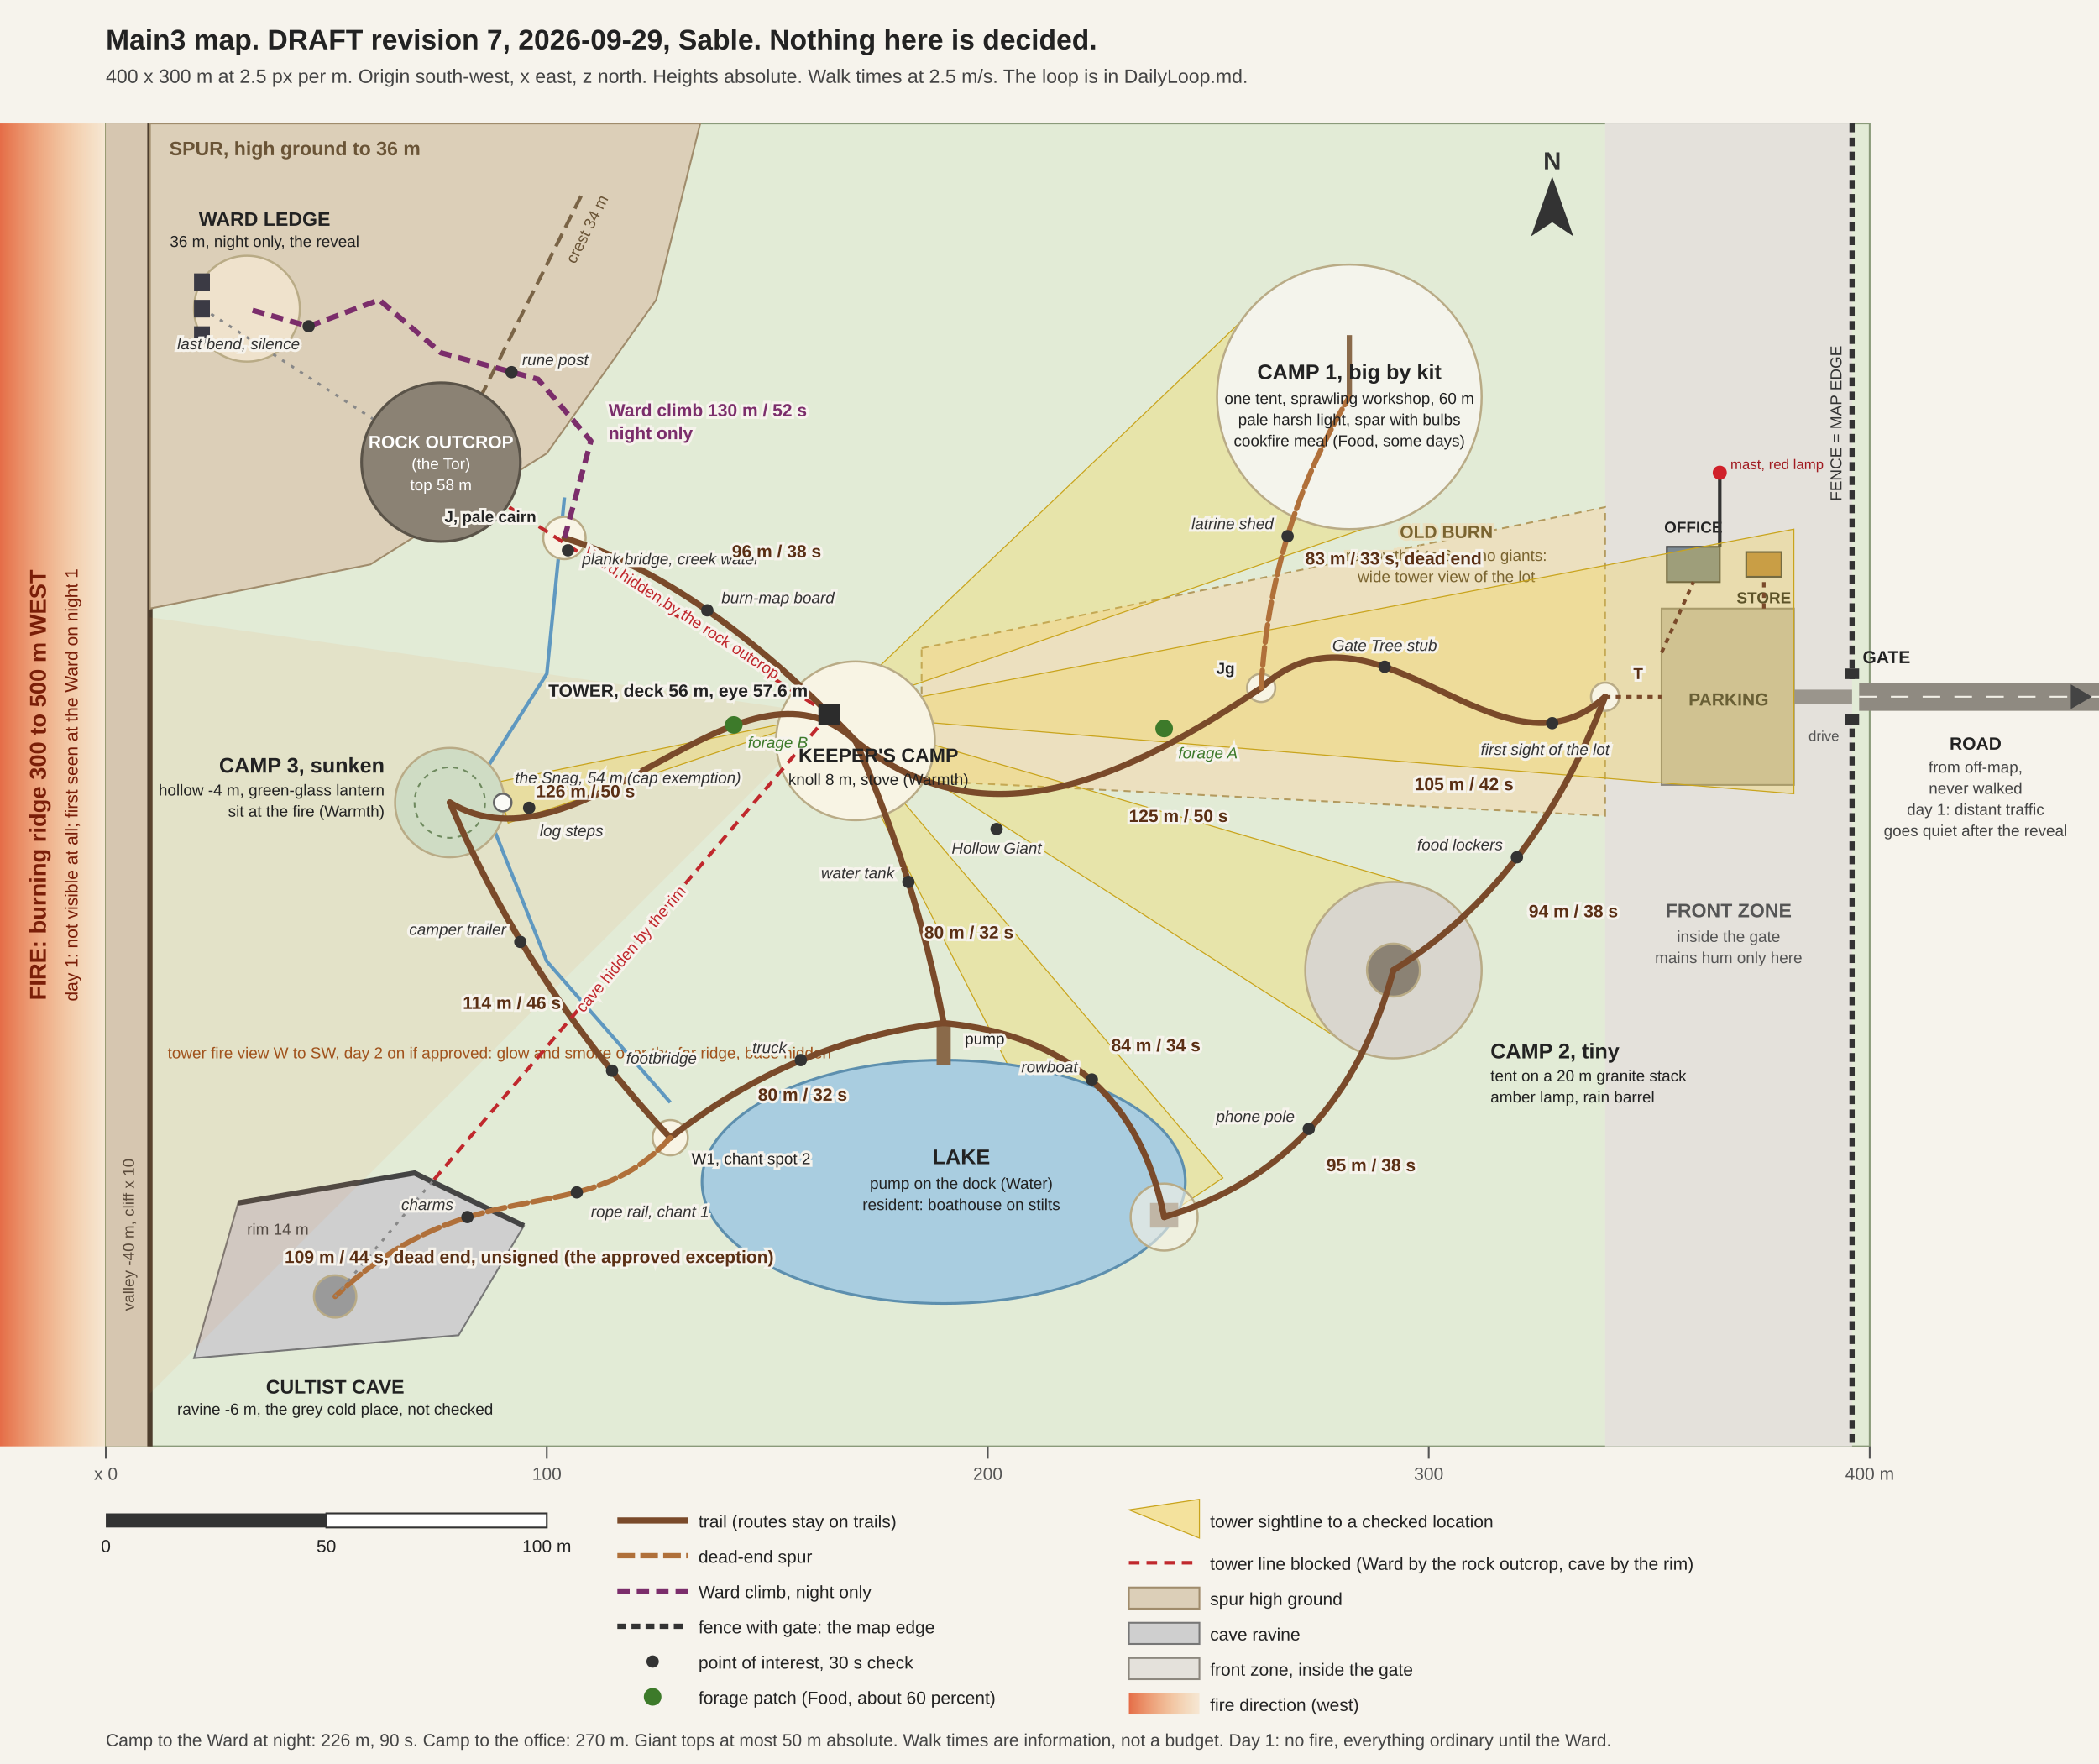
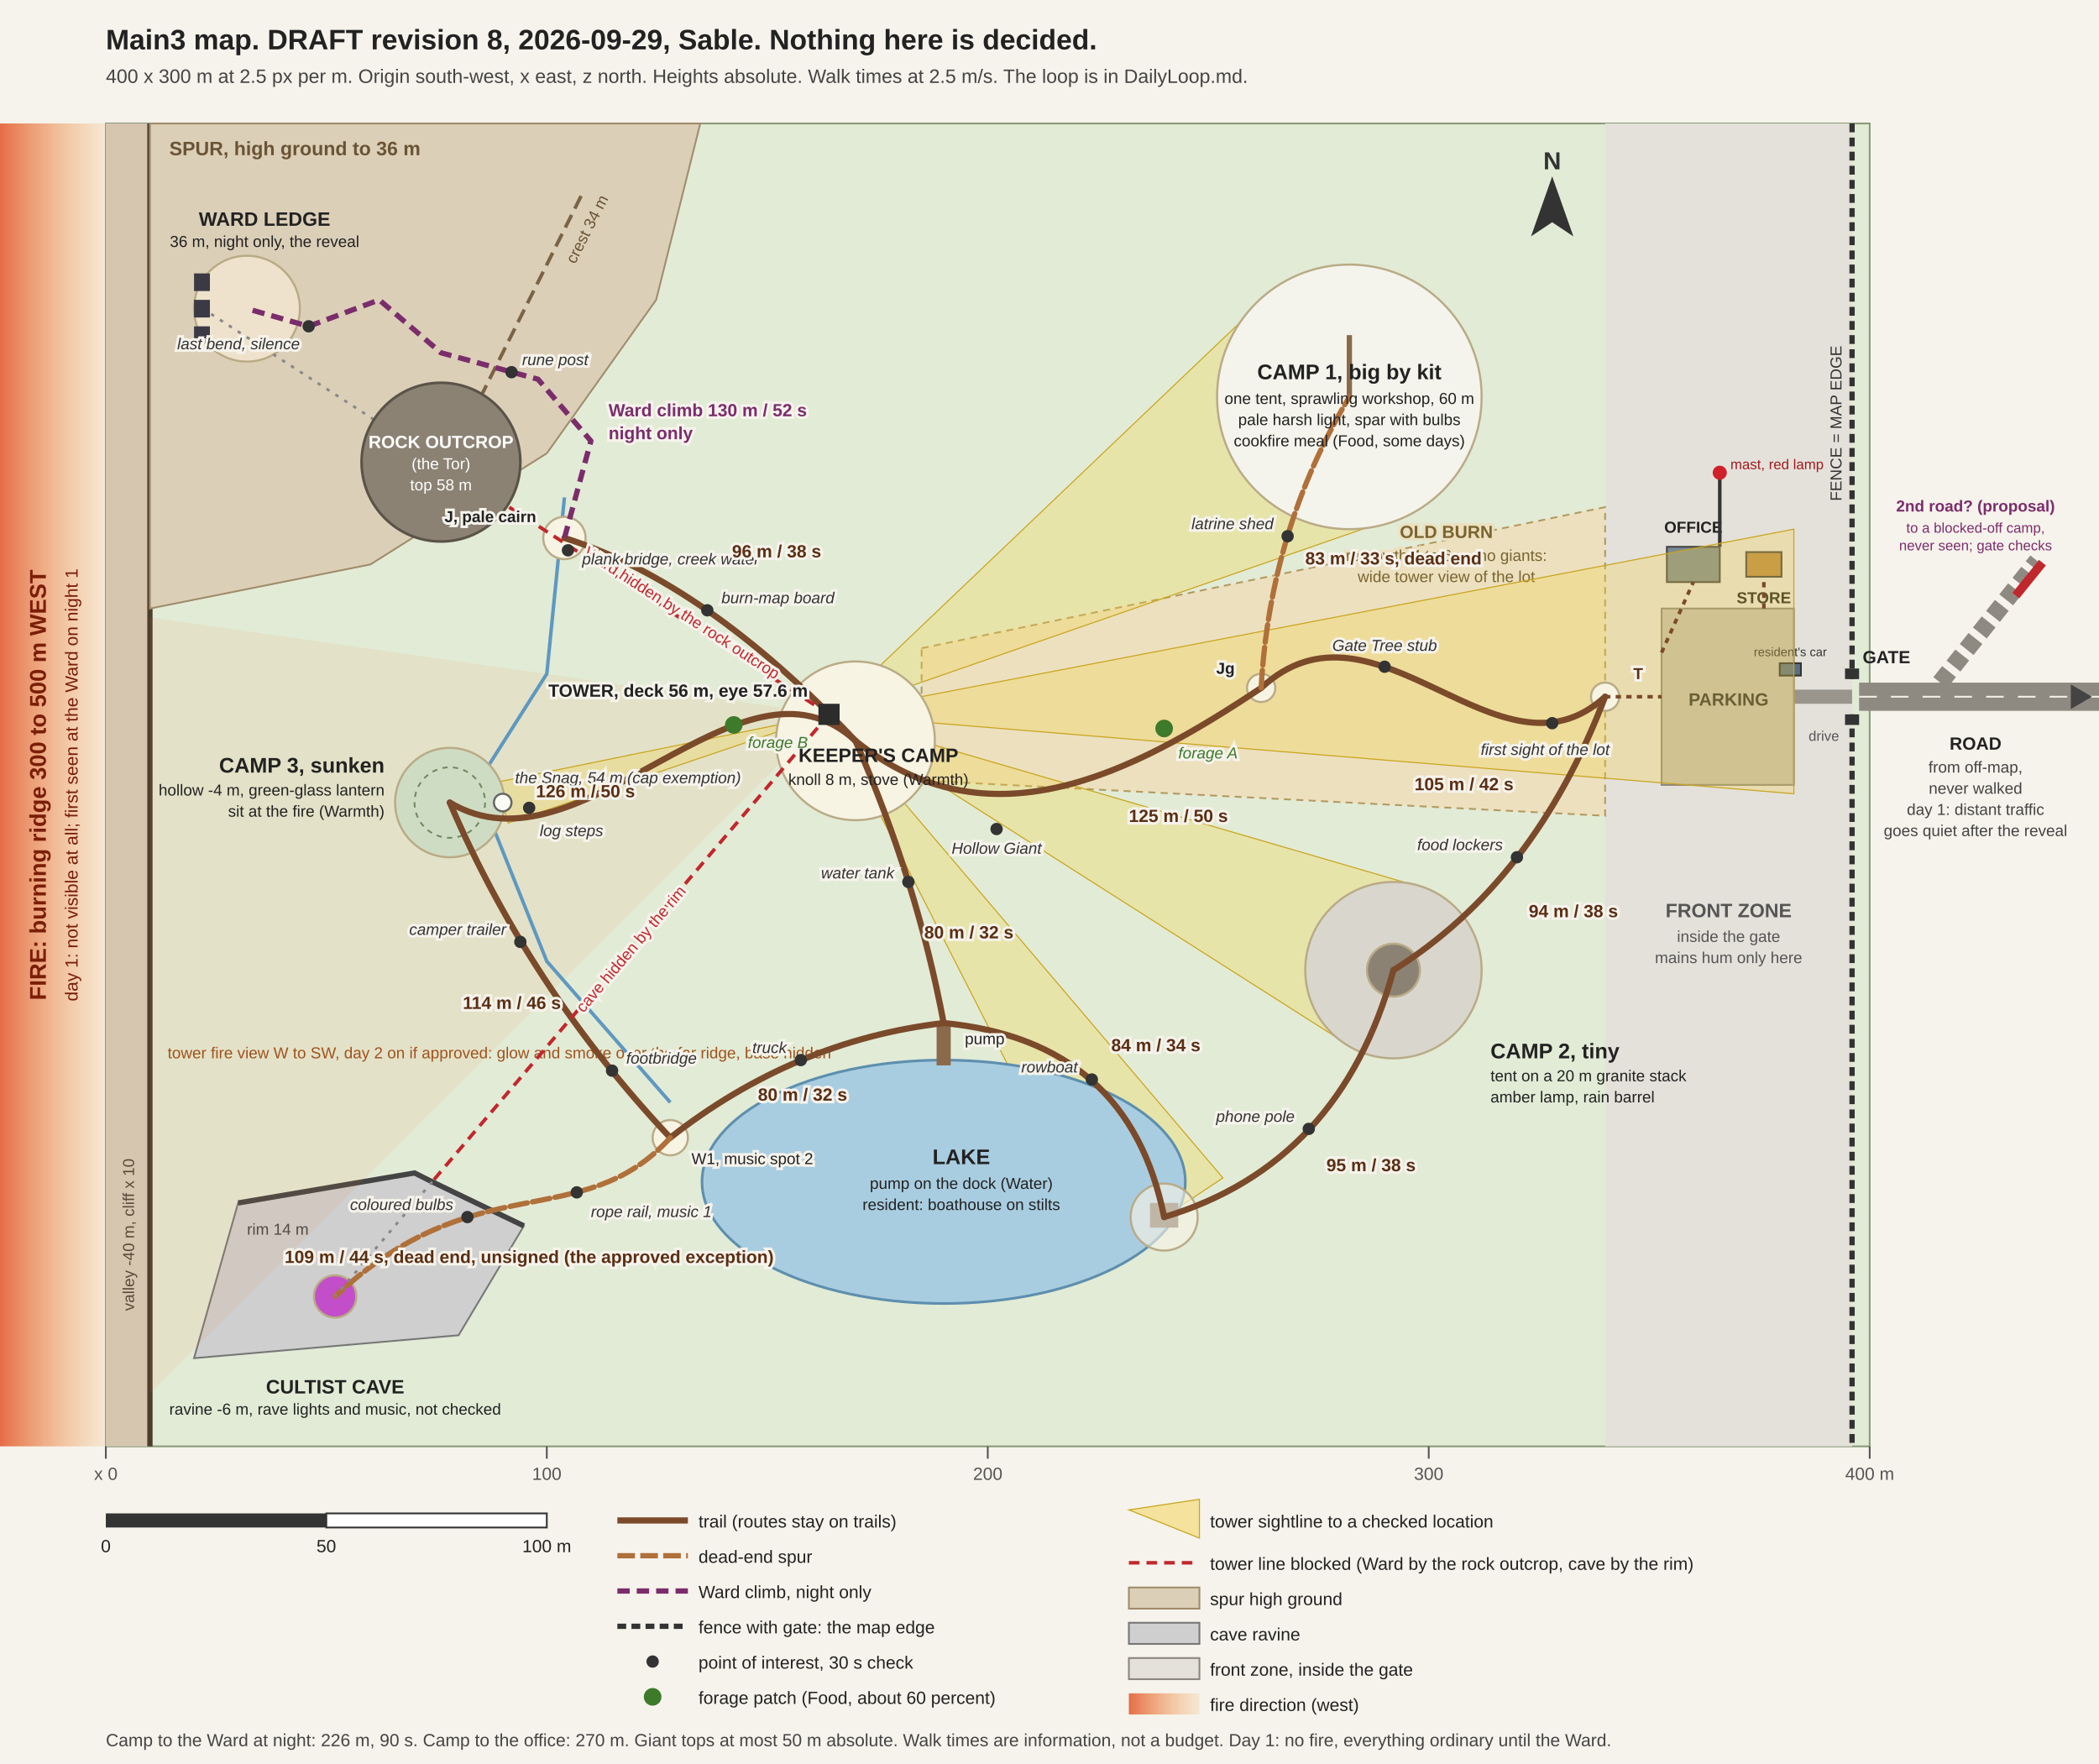
<svg xmlns="http://www.w3.org/2000/svg" width="1190" height="1000" viewBox="0 0 1190 1000" font-family="Arial, Helvetica, sans-serif">
  <defs>
    <linearGradient id="fire" x1="0" y1="0" x2="1" y2="0">
      <stop offset="0" stop-color="#e2552a" stop-opacity="0.85" />
      <stop offset="1" stop-color="#f3a54a" stop-opacity="0.15" />
    </linearGradient>
  </defs>
  <rect x="0" y="0" width="1190" height="1000" fill="#f6f3ec" />
-   <text x="60" y="28" font-size="16" font-weight="bold" fill="#222">Main3 map. DRAFT revision 7, 2026-09-29, Sable. Nothing here is decided.</text>
+   <text x="60" y="28" font-size="16" font-weight="bold" fill="#222">Main3 map. DRAFT revision 8, 2026-09-29, Sable. Nothing here is decided.</text>
  <text x="60" y="47" font-size="11" fill="#444">400 x 300 m at 2.5 px per m. Origin south-west, x east, z north. Heights absolute. Walk times at 2.5 m/s. The loop is in DailyLoop.md.</text>
  <rect x="60" y="70" width="1000" height="750" fill="#e2ebd6" stroke="#8a9a7a" stroke-width="1" />
  <rect x="0" y="70" width="60" height="750" fill="url(#fire)" />
  <text transform="translate(26,445) rotate(-90)" text-anchor="middle" font-size="13" font-weight="bold" fill="#7a1e08">FIRE: burning ridge 300 to 500 m WEST</text>
  <text transform="translate(44,445) rotate(-90)" text-anchor="middle" font-size="10" fill="#7a1e08">day 1: not visible at all; first seen at the Ward on night 1</text>
  <rect x="60" y="70" width="25" height="750" fill="#d6c6b0" />
  <line x1="85" y1="70" x2="85" y2="820" stroke="#4d3d2d" stroke-width="3" />
  <text transform="translate(76,700) rotate(-90)" text-anchor="middle" font-size="9" fill="#5a4a3a">valley -40 m, cliff x 10</text>
  <polygon points="85,345 210,320 310,257 372,170 397,70 85,70" fill="#dccfb8" stroke="#a08c6c" stroke-width="1" />
  <line x1="240" y1="290" x2="330" y2="110" stroke="#7a6446" stroke-width="2" stroke-dasharray="8 4" />
  <text x="96" y="88" font-size="11" font-weight="bold" fill="#6a5436">SPUR, high ground to 36 m</text>
  <text transform="translate(326,150) rotate(-63)" font-size="9" fill="#6a5436">crest 34 m</text>
  <polygon points="110,770 260,757 297,695 245,670 235,665 135,682" fill="#cfcfcf" stroke="#777" stroke-width="1" />
  <polyline points="135,682 235,665 245,670 297,695" fill="none" stroke="#444" stroke-width="3" />
  <text x="140" y="700" font-size="9" fill="#444">rim 14 m</text>
  <rect x="910" y="70" width="140" height="750" fill="#e4e1db" />
  <rect x="942" y="345" width="75" height="100" fill="#c2bdb3" stroke="#8c877e" />
  <text x="980" y="400" text-anchor="middle" font-size="10" font-weight="bold" fill="#333">PARKING</text>
  <rect x="945" y="310" width="30" height="20" fill="#7d8a93" stroke="#444" />
  <text x="960" y="302" text-anchor="middle" font-size="9" font-weight="bold" fill="#222">OFFICE</text>
  <line x1="975" y1="310" x2="975" y2="270" stroke="#333" stroke-width="2" />
  <circle cx="975" cy="268" r="4" fill="#d0202a" />
  <text x="981" y="266" font-size="8" fill="#a01a20">mast, red lamp</text>
  <rect x="990" y="313" width="20" height="14" fill="#b98a4a" stroke="#444" />
  <text x="1000" y="342" text-anchor="middle" font-size="9" font-weight="bold" fill="#222">STORE</text>
  <line x1="1017" y1="395" x2="1050" y2="395" stroke="#9a958c" stroke-width="8" />
+   <rect x="1009" y="376" width="12" height="7" fill="#5a6f86" stroke="#333" />
+   <text x="1015" y="372" text-anchor="middle" font-size="7" fill="#333">resident's car</text>
  <text x="1034" y="420" text-anchor="middle" font-size="8" fill="#555">drive</text>
  <text x="980" y="520" text-anchor="middle" font-size="11" font-weight="bold" fill="#555">FRONT ZONE</text>
  <text x="980" y="534" text-anchor="middle" font-size="9" fill="#555">inside the gate</text>
  <text x="980" y="546" text-anchor="middle" font-size="9" fill="#555">mains hum only here</text>
  <line x1="1050" y1="70" x2="1050" y2="385" stroke="#333" stroke-width="3" stroke-dasharray="5 3" />
  <line x1="1050" y1="405" x2="1050" y2="820" stroke="#333" stroke-width="3" stroke-dasharray="5 3" />
  <rect x="1046" y="379" width="8" height="6" fill="#333" />
  <rect x="1046" y="405" width="8" height="6" fill="#333" />
  <text transform="translate(1044,240) rotate(-90)" text-anchor="middle" font-size="9" fill="#333">FENCE = MAP EDGE</text>
  <text x="1056" y="376" font-size="10" font-weight="bold" fill="#222">GATE</text>
  <rect x="1054" y="387" width="136" height="16" fill="#8f8a81" />
  <line x1="1054" y1="395" x2="1190" y2="395" stroke="#f2efe6" stroke-width="1" stroke-dasharray="10 8" />
  <text x="1120" y="425" text-anchor="middle" font-size="10" font-weight="bold" fill="#222">ROAD</text>
  <text x="1120" y="438" text-anchor="middle" font-size="9" fill="#444">from off-map,</text>
  <text x="1120" y="450" text-anchor="middle" font-size="9" fill="#444">never walked</text>
  <polygon points="1186,395 1174,388 1174,402" fill="#444" />
+   <path d="M1100,387 L1155,318" stroke="#8f8a81" stroke-width="10" fill="none" stroke-dasharray="8 4" />
+   <rect x="1138" y="326" width="24" height="5" fill="#c0282d" transform="rotate(-51 1150 328)" />
+   <text x="1120" y="290" text-anchor="middle" font-size="9" font-weight="bold" fill="#7b2d6b">2nd road? (proposal)</text>
+   <text x="1120" y="302" text-anchor="middle" font-size="8" fill="#7b2d6b">to a blocked-off camp,</text>
+   <text x="1120" y="312" text-anchor="middle" font-size="8" fill="#7b2d6b">never seen; gate checks</text>
  <text x="1120" y="462" text-anchor="middle" font-size="9" fill="#444">day 1: distant traffic</text>
  <text x="1120" y="474" text-anchor="middle" font-size="9" fill="#444">goes quiet after the reveal</text>
  <polygon points="470,405 85,350 85,790" fill="#f08a3a" fill-opacity="0.09" />
  <text x="95" y="600" font-size="9" fill="#a0521c">tower fire view W to SW, day 2 on if approved: glow and smoke over the far ridge, base hidden</text>
  <polygon points="522.5,367.5 910,287.5 910,462.5 522.5,442.5" fill="#ece0bf" stroke="#b39a5e" stroke-width="1" stroke-dasharray="4 3" />
  <text x="820" y="305" text-anchor="middle" font-size="10" font-weight="bold" fill="#7a6430" style="paint-order:stroke;stroke:#ece0bf;stroke-width:3px">OLD BURN</text>
  <text x="820" y="318" text-anchor="middle" font-size="9" fill="#7a6430" style="paint-order:stroke;stroke:#ece0bf;stroke-width:3px">regrowth 4 to 6 m, no giants:</text>
  <text x="820" y="330" text-anchor="middle" font-size="9" fill="#7a6430" style="paint-order:stroke;stroke:#ece0bf;stroke-width:3px">wide tower view of the lot</text>
  <g fill="#f2cf3c" fill-opacity="0.28" stroke="#c9a41c" stroke-width="0.6">
    <polygon points="470,405 626.7,712.2 693.3,667.8" />
    <polygon points="470,405 804.1,289.0 725.9,161.0" />
    <polygon points="470,405 769.4,595.6 810.6,504.4" />
    <polygon points="470,405 281.9,443.4 288.1,466.6" />
    <polygon points="470,405 1017,300 1017,450" />
  </g>
  <polyline points="320,282 310,382 270,445 310,545 380,625" fill="none" stroke="#5f98c0" stroke-width="2" />
  <ellipse cx="535" cy="670" rx="137" ry="69" fill="#a9cde0" stroke="#5d8fae" stroke-width="1.5" />
  <rect x="531" y="580" width="8" height="24" fill="#8a6a4a" />
  <rect x="652" y="682" width="16" height="14" fill="#6b5a48" />
  <g stroke="#b9ab86" stroke-width="1.2">
    <circle cx="485" cy="420" r="45" fill="#f8f4e4" />
    <circle cx="765" cy="225" r="75" fill="#f4f4ec" />
    <circle cx="790" cy="550" r="50" fill="#d9d6ce" />
    <circle cx="790" cy="550" r="15" fill="#8b8274" />
    <circle cx="255" cy="455" r="31" fill="#cfdcc4" />
    <circle cx="140" cy="175" r="30" fill="#efe2cc" />
    <circle cx="660" cy="690" r="19" fill="#f8f4e4" fill-opacity="0.6" />
    <circle cx="320" cy="305" r="12" fill="#f8f4e4" />
    <circle cx="380" cy="645" r="10" fill="#f8f4e4" />
    <circle cx="715" cy="390" r="8" fill="#f8f4e4" />
    <circle cx="910" cy="395" r="8" fill="#f8f4e4" />
-     <circle cx="190" cy="735" r="12" fill="#9a9a9a" />
+     <circle cx="190" cy="735" r="12" fill="#c24fc9" />
  </g>
  <circle cx="255" cy="455" r="20" fill="none" stroke="#6f8a5f" stroke-width="1" stroke-dasharray="3 3" />
  <circle cx="285" cy="455" r="5" fill="#fbfbf6" stroke="#666" stroke-width="1.2" />
  <line x1="765" y1="225" x2="765" y2="190" stroke="#8a6a4a" stroke-width="3" />
  <g fill="none" stroke="#7a4a2a" stroke-width="3.5" stroke-linecap="round">
    <path d="M485,420 Q520,500 535,580" />
    <path d="M535,580 Q640,590 660,690" />
    <path d="M660,690 Q760,660 790,550" />
    <path d="M790,550 Q870,500 910,395" />
    <path d="M485,420 C560,480 640,440 715,390" />
    <path d="M715,390 C780,330 850,450 910,395" />
    <path d="M485,420 C420,360 330,500 255,455" />
    <path d="M535,580 Q450,590 380,645" />
    <path d="M380,645 Q300,560 255,455" />
    <path d="M485,420 Q400,330 320,305" />
  </g>
  <g fill="none" stroke="#7a4a2a" stroke-width="2" stroke-dasharray="3 3">
    <path d="M910,395 L942,395" />
    <path d="M942,370 L960,330" />
    <path d="M1000,345 L1000,327" />
  </g>
  <g fill="none" stroke="#b0703a" stroke-width="3" stroke-dasharray="10 3" stroke-linecap="round">
    <path d="M715,390 Q720,300 765,225" />
    <path d="M380,645 C330,700 270,660 190,735" />
  </g>
  <polyline points="320,305 335,250 305,215 250,200 215,170 175,185 140,175" fill="none" stroke="#7b2d6b" stroke-width="3" stroke-dasharray="7 4" stroke-linejoin="round" />
  <line x1="470" y1="405" x2="287.5" y2="286.8" stroke="#c0282d" stroke-width="2" stroke-dasharray="6 4" />
  <line x1="287.5" y1="286.8" x2="115" y2="175" stroke="#888" stroke-width="1.5" stroke-dasharray="2 4" />
  <line x1="470" y1="405" x2="245" y2="670" stroke="#c0282d" stroke-width="2" stroke-dasharray="6 4" />
  <line x1="245" y1="670" x2="190" y2="735" stroke="#888" stroke-width="1.5" stroke-dasharray="2 4" />
  <text transform="translate(385,350) rotate(33)" text-anchor="middle" font-size="9" fill="#c0282d" style="paint-order:stroke;stroke:#f6f3ec;stroke-width:3px">Ward hidden by the rock outcrop</text>
  <text transform="translate(360,540) rotate(-49.7)" text-anchor="middle" font-size="9" fill="#c0282d" style="paint-order:stroke;stroke:#f6f3ec;stroke-width:3px">cave hidden by the rim</text>
  <circle cx="250" cy="262" r="45" fill="#8b8274" stroke="#5a5348" stroke-width="1.5" />
  <text x="250" y="254" text-anchor="middle" font-size="10" font-weight="bold" fill="#fff">ROCK OUTCROP</text>
  <text x="250" y="266" text-anchor="middle" font-size="9" fill="#fff">(the Tor)</text>
  <text x="250" y="278" text-anchor="middle" font-size="9" fill="#fff">top 58 m</text>
  <g fill="#3b3a44">
    <rect x="110" y="155" width="9" height="10" />
    <rect x="110" y="170" width="9" height="10" />
    <rect x="110" y="185" width="9" height="10" />
  </g>
  <rect x="464" y="399" width="12" height="12" fill="#2c2c2c" />
  <text x="458" y="395" text-anchor="end" font-size="10" font-weight="bold" fill="#222" style="paint-order:stroke;stroke:#f6f3ec;stroke-width:3px">TOWER, deck 56 m, eye 57.6 m</text>
  <g fill="#333">
    <circle cx="515" cy="500" r="3.5" />
    <circle cx="619" cy="612" r="3.5" />
    <circle cx="742" cy="640" r="3.5" />
    <circle cx="860" cy="486" r="3.5" />
    <circle cx="565" cy="470" r="3.5" />
    <circle cx="785" cy="378" r="3.5" />
    <circle cx="880" cy="410" r="3.5" />
    <circle cx="730" cy="304" r="3.5" />
    <circle cx="300" cy="458" r="3.5" />
    <circle cx="454" cy="601" r="3.5" />
    <circle cx="347" cy="607" r="3.5" />
    <circle cx="295" cy="534" r="3.5" />
    <circle cx="327" cy="676" r="3.5" />
    <circle cx="265" cy="690" r="3.5" />
    <circle cx="401" cy="346" r="3.5" />
    <circle cx="322" cy="312" r="3.5" />
    <circle cx="290" cy="211" r="3.5" />
    <circle cx="175" cy="185" r="3.5" />
  </g>
  <g fill="#3d7a2a">
    <circle cx="660" cy="413" r="5" />
    <circle cx="416" cy="411" r="5" />
  </g>
  <g font-size="9" font-style="italic" fill="#333" style="paint-order:stroke;stroke:#f6f3ec;stroke-width:3px">
    <text x="507" y="498" text-anchor="end">water tank</text>
    <text x="611" y="608" text-anchor="end">rowboat</text>
    <text x="734" y="636" text-anchor="end">phone pole</text>
    <text x="852" y="482" text-anchor="end">food lockers</text>
    <text x="565" y="484" text-anchor="middle">Hollow Giant</text>
    <text x="785" y="369" text-anchor="middle">Gate Tree stub</text>
    <text x="876" y="428" text-anchor="middle">first sight of the lot</text>
    <text x="722" y="300" text-anchor="end">latrine shed</text>
    <text x="306" y="474">log steps</text>
    <text x="446" y="597" text-anchor="end">truck</text>
    <text x="355" y="603">footbridge</text>
    <text x="287" y="530" text-anchor="end">camper trailer</text>
-     <text x="335" y="690">rope rail, chant 1</text>
-     <text x="257" y="686" text-anchor="end">charms</text>
+     <text x="335" y="690">rope rail, music 1</text>
+     <text x="257" y="686" text-anchor="end">coloured bulbs</text>
    <text x="409" y="342">burn-map board</text>
    <text x="330" y="320">plank bridge, creek water</text>
    <text x="296" y="207">rune post</text>
    <text x="170" y="198" text-anchor="end">last bend, silence</text>
    <text x="668" y="430" fill="#3d7a2a">forage A</text>
    <text x="424" y="424" fill="#3d7a2a">forage B</text>
    <text x="292" y="444">the Snag, 54 m (cap exemption)</text>
  </g>
  <g font-size="10" font-weight="bold" fill="#5a2f14" style="paint-order:stroke;stroke:#f6f3ec;stroke-width:3px">
    <text x="524" y="532">80 m / 32 s</text>
    <text x="630" y="596">84 m / 34 s</text>
    <text x="752" y="664">95 m / 38 s</text>
    <text x="892" y="520" text-anchor="middle">94 m / 38 s</text>
    <text x="640" y="466">125 m / 50 s</text>
    <text x="830" y="448" text-anchor="middle">105 m / 42 s</text>
    <text x="740" y="320">83 m / 33 s, dead end</text>
    <text x="360" y="452" text-anchor="end">126 m / 50 s</text>
    <text x="455" y="624" text-anchor="middle">80 m / 32 s</text>
    <text x="318" y="572" text-anchor="end">114 m / 46 s</text>
    <text x="300" y="716" text-anchor="middle">109 m / 44 s, dead end, unsigned (the approved exception)</text>
    <text x="415" y="316">96 m / 38 s</text>
    <text x="926" y="385" font-size="9">T</text>
  </g>
  <g font-size="10" font-weight="bold" fill="#7b2d6b" style="paint-order:stroke;stroke:#f6f3ec;stroke-width:3px">
    <text x="345" y="236">Ward climb 130 m / 52 s</text>
    <text x="345" y="249">night only</text>
  </g>
  <g fill="#222" text-anchor="middle">
    <text x="498" y="432" font-size="11" font-weight="bold">KEEPER'S CAMP</text>
    <text x="498" y="445" font-size="9">knoll 8 m, stove (Warmth)</text>
    <text x="545" y="660" font-size="12" font-weight="bold">LAKE</text>
    <text x="545" y="674" font-size="9">pump on the dock (Water)</text>
    <text x="545" y="686" font-size="9">resident: boathouse on stilts</text>
    <text x="765" y="215" font-size="12" font-weight="bold">CAMP 1, big by kit</text>
    <text x="765" y="229" font-size="9">one tent, sprawling workshop, 60 m</text>
    <text x="765" y="241" font-size="9">pale harsh light, spar with bulbs</text>
    <text x="765" y="253" font-size="9">cookfire meal (Food, some days)</text>
    <text x="845" y="600" text-anchor="start" font-size="12" font-weight="bold">CAMP 2, tiny</text>
    <text x="845" y="613" text-anchor="start" font-size="9">tent on a 20 m granite stack</text>
    <text x="845" y="625" text-anchor="start" font-size="9">amber lamp, rain barrel</text>
    <text x="218" y="438" text-anchor="end" font-size="12" font-weight="bold">CAMP 3, sunken</text>
    <text x="218" y="451" text-anchor="end" font-size="9">hollow -4 m, green-glass lantern</text>
    <text x="218" y="463" text-anchor="end" font-size="9">sit at the fire (Warmth)</text>
    <text x="150" y="128" font-size="11" font-weight="bold">WARD LEDGE</text>
    <text x="150" y="140" font-size="9">36 m, night only, the reveal</text>
    <text x="190" y="790" font-size="11" font-weight="bold">CULTIST CAVE</text>
-     <text x="190" y="802" font-size="9">ravine -6 m, the grey cold place, not checked</text>
+     <text x="190" y="802" font-size="9">ravine -6 m, rave lights and music, not checked</text>
  </g>
  <g fill="#222" font-size="9" style="paint-order:stroke;stroke:#f6f3ec;stroke-width:3px">
    <text x="304" y="296" text-anchor="end" font-weight="bold">J, pale cairn</text>
-     <text x="392" y="660">W1, chant spot 2</text>
+     <text x="392" y="660">W1, music spot 2</text>
    <text x="700" y="382" text-anchor="end" font-weight="bold">Jg</text>
    <text x="547" y="592">pump</text>
  </g>
  <g stroke="#555" stroke-width="1">
    <line x1="60" y1="820" x2="60" y2="827" />
    <line x1="310" y1="820" x2="310" y2="827" />
    <line x1="560" y1="820" x2="560" y2="827" />
    <line x1="810" y1="820" x2="810" y2="827" />
    <line x1="1060" y1="820" x2="1060" y2="827" />
  </g>
  <g font-size="10" fill="#555" text-anchor="middle">
    <text x="60" y="839">x 0</text>
    <text x="310" y="839">100</text>
    <text x="560" y="839">200</text>
    <text x="810" y="839">300</text>
    <text x="1060" y="839">400 m</text>
  </g>
  <polygon points="880,100 868,134 880,126 892,134" fill="#333" />
  <text x="880" y="96" text-anchor="middle" font-size="14" font-weight="bold" fill="#333">N</text>
  <g font-size="10" fill="#222">
    <rect x="60" y="858" width="125" height="8" fill="#333" />
    <rect x="185" y="858" width="125" height="8" fill="#fff" stroke="#333" />
    <text x="60" y="880" text-anchor="middle">0</text>
    <text x="185" y="880" text-anchor="middle">50</text>
    <text x="310" y="880" text-anchor="middle">100 m</text>
    <line x1="350" y1="862" x2="390" y2="862" stroke="#7a4a2a" stroke-width="3.5" />
    <text x="396" y="866">trail (routes stay on trails)</text>
    <line x1="350" y1="882" x2="390" y2="882" stroke="#b0703a" stroke-width="3" stroke-dasharray="10 3" />
    <text x="396" y="886">dead-end spur</text>
    <line x1="350" y1="902" x2="390" y2="902" stroke="#7b2d6b" stroke-width="3" stroke-dasharray="7 4" />
    <text x="396" y="906">Ward climb, night only</text>
    <line x1="350" y1="922" x2="390" y2="922" stroke="#333" stroke-width="3" stroke-dasharray="5 3" />
    <text x="396" y="926">fence with gate: the map edge</text>
    <circle cx="370" cy="942" r="3.5" fill="#333" />
    <text x="396" y="946">point of interest, 30 s check</text>
    <circle cx="370" cy="962" r="5" fill="#3d7a2a" />
    <text x="396" y="966">forage patch (Food, about 60 percent)</text>
    <polygon points="640,856 680,850 680,872" fill="#f2cf3c" fill-opacity="0.45" stroke="#c9a41c" stroke-width="0.6" />
    <text x="686" y="866">tower sightline to a checked location</text>
    <line x1="640" y1="886" x2="680" y2="886" stroke="#c0282d" stroke-width="2" stroke-dasharray="6 4" />
    <text x="686" y="890">tower line blocked (Ward by the rock outcrop, cave by the rim)</text>
    <rect x="640" y="900" width="40" height="12" fill="#dccfb8" stroke="#a08c6c" />
    <text x="686" y="910">spur high ground</text>
    <rect x="640" y="920" width="40" height="12" fill="#cfcfcf" stroke="#777" />
    <text x="686" y="930">cave ravine</text>
    <rect x="640" y="940" width="40" height="12" fill="#e4e1db" stroke="#8c877e" />
    <text x="686" y="950">front zone, inside the gate</text>
    <rect x="640" y="960" width="40" height="12" fill="url(#fire)" />
    <text x="686" y="970">fire direction (west)</text>
    <text x="60" y="990" fill="#444">Camp to the Ward at night: 226 m, 90 s. Camp to the office: 270 m. Giant tops at most 50 m absolute. Walk times are information, not a budget. Day 1: no fire, everything ordinary until the Ward.</text>
  </g>
</svg>
